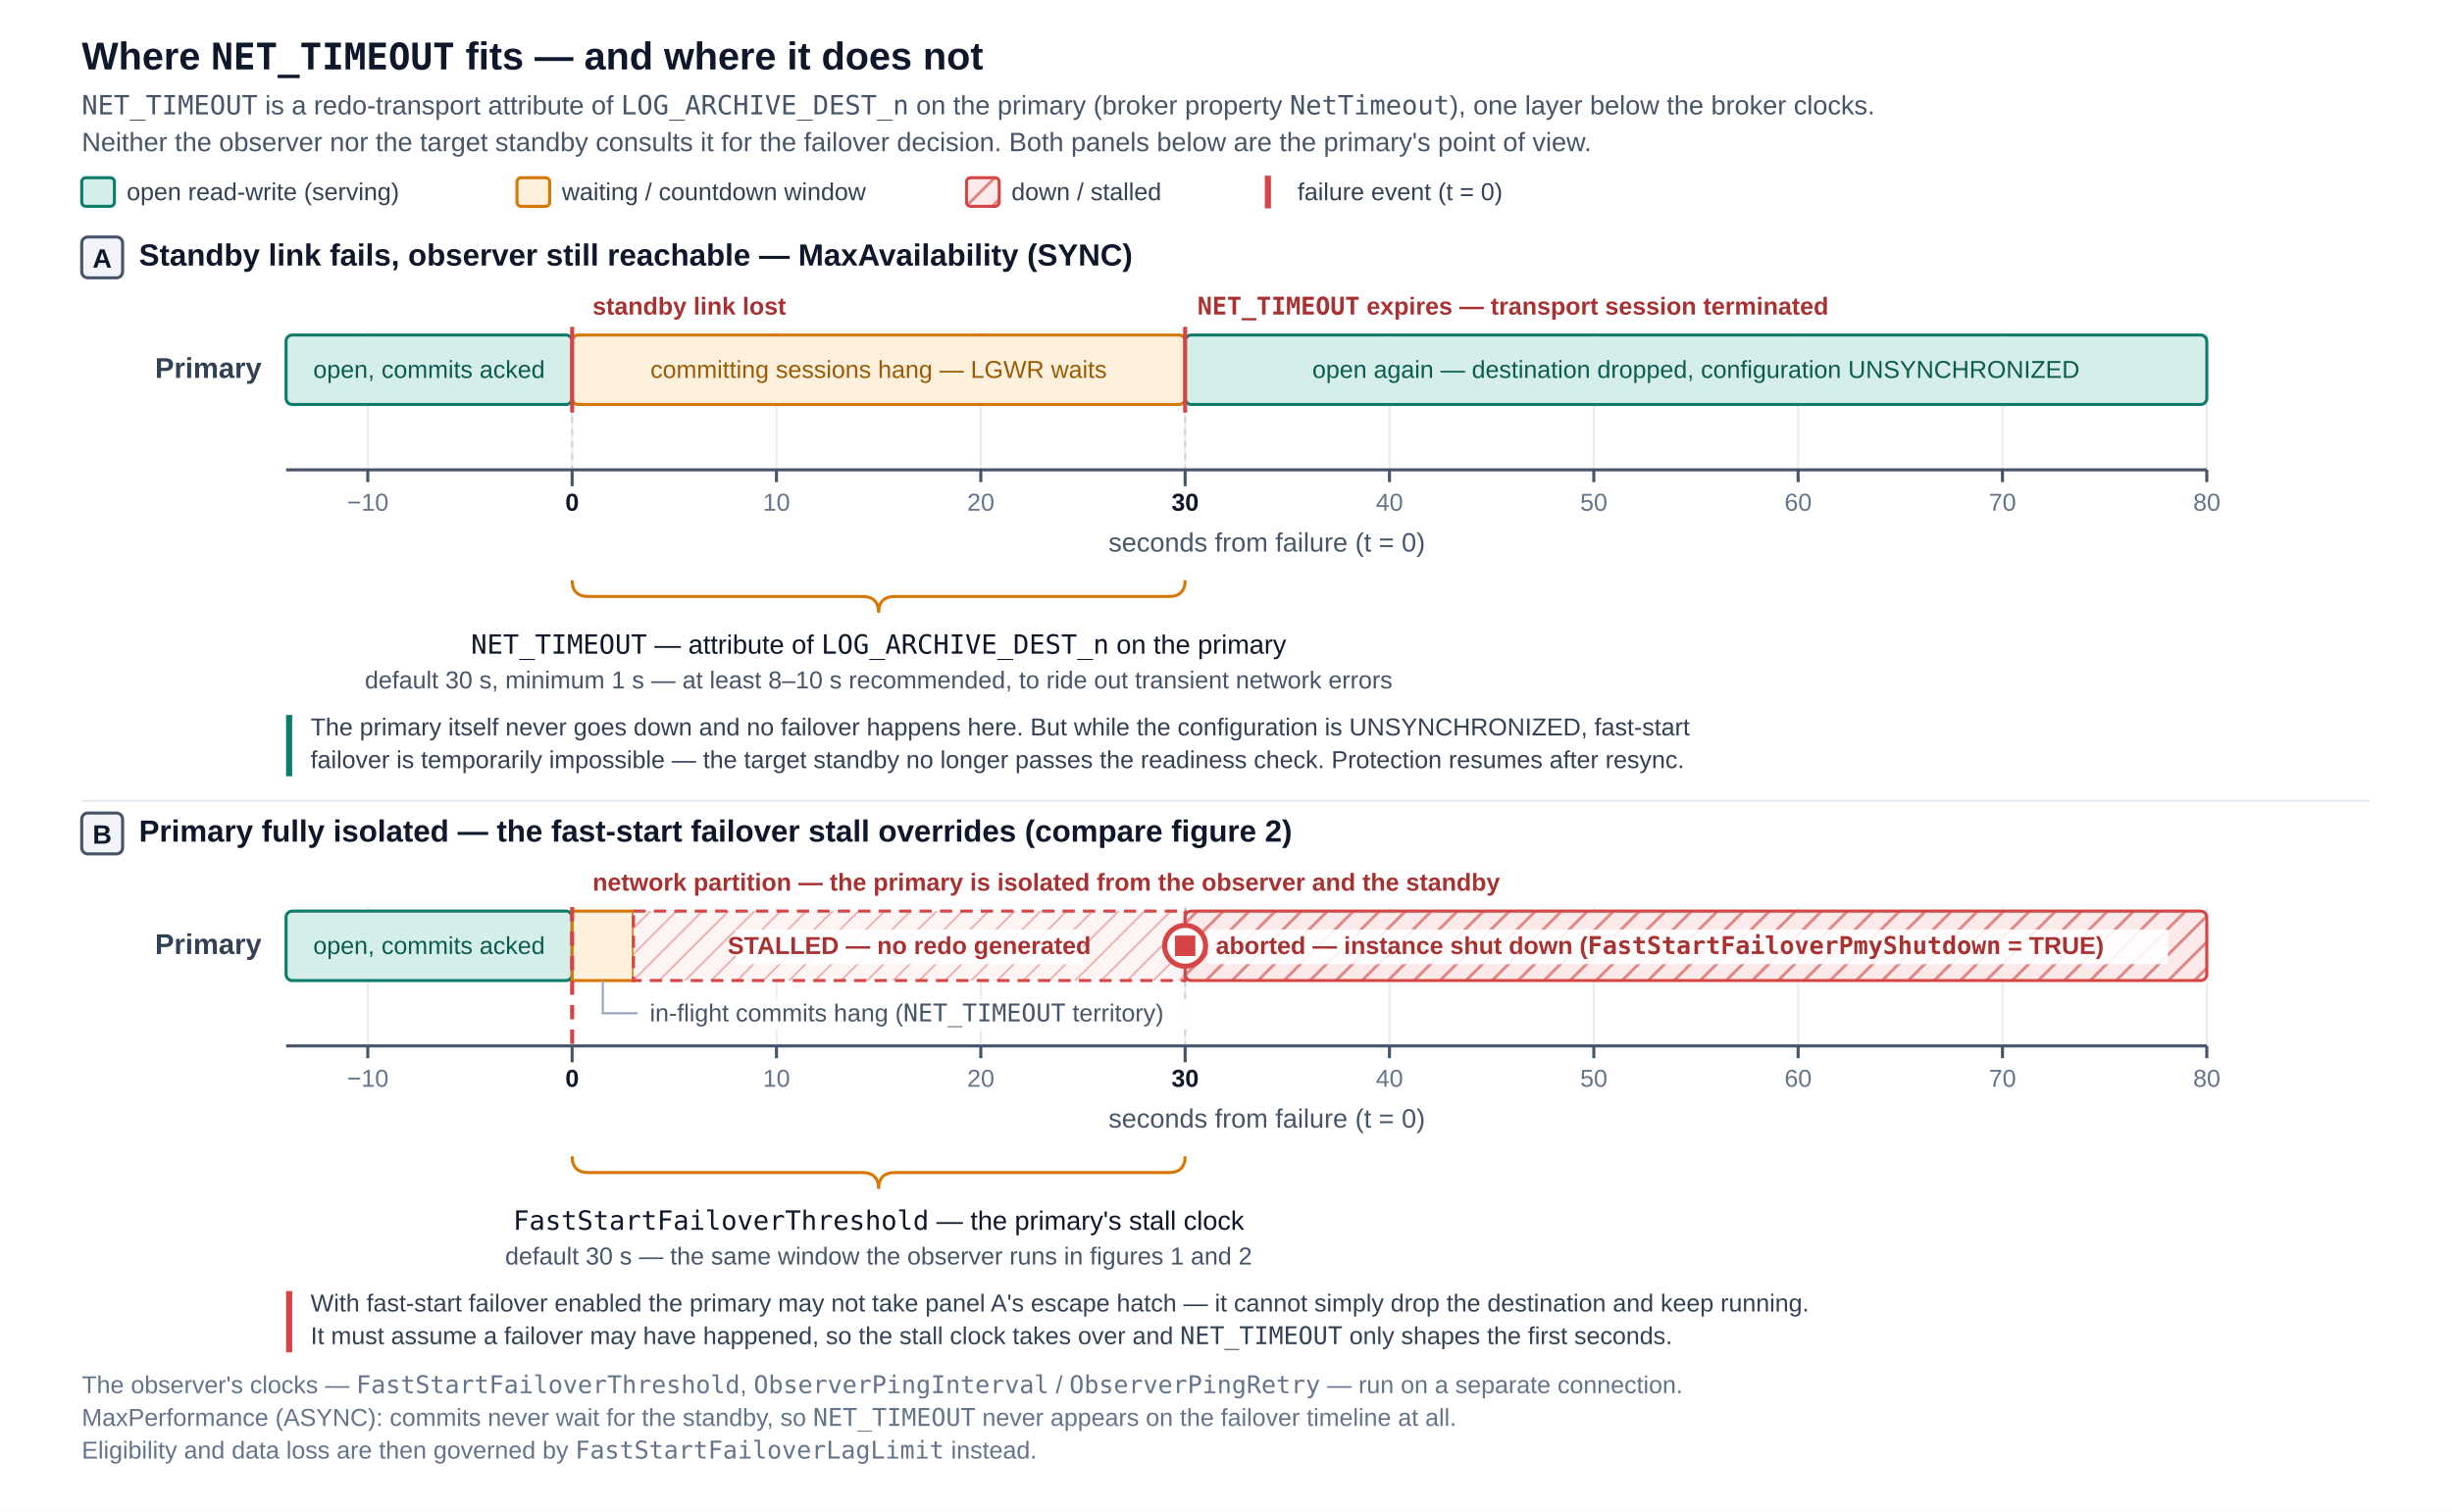
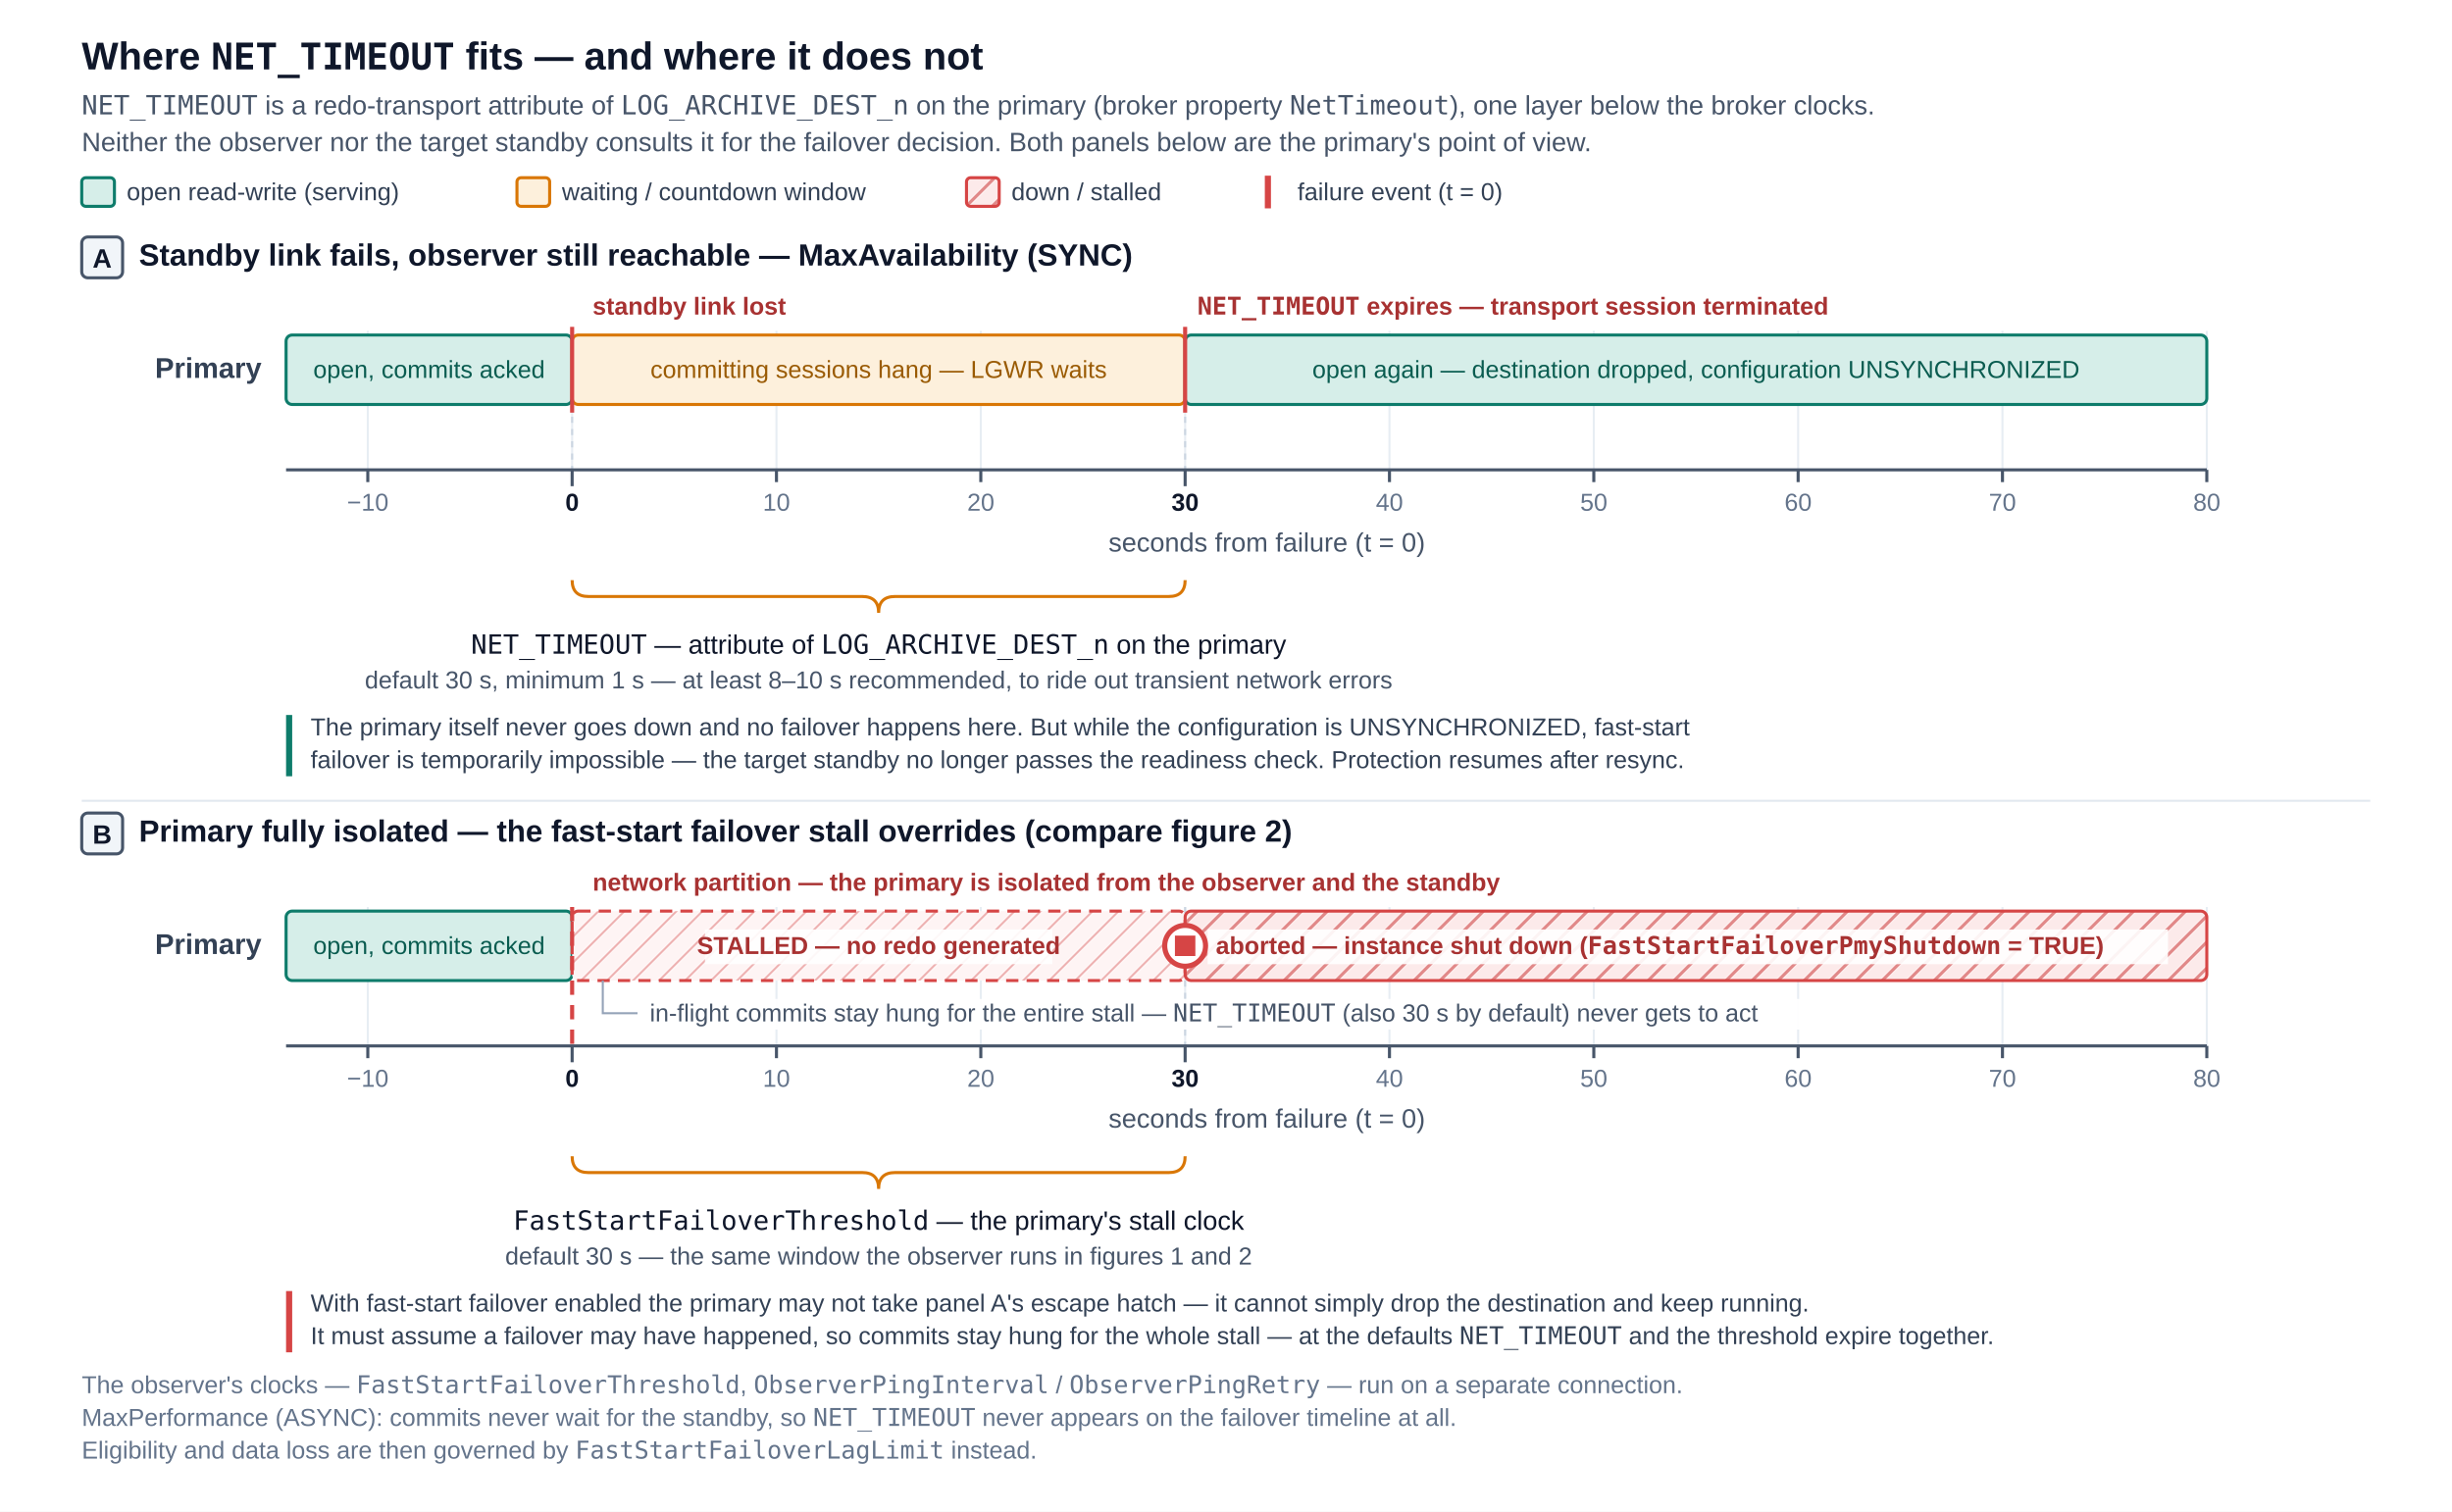
<svg xmlns="http://www.w3.org/2000/svg" viewBox="0 0 1200 740" width="1200" height="740" role="img" aria-labelledby="ttl desc">
  <defs>
    <style>
      text { font-variant-numeric: tabular-nums; font-feature-settings: "tnum"; }
      .s { font-family: Helvetica Neue, Arial, sans-serif; }
      .m { font-family: SF Mono, Menlo, Consolas, monospace; }
    </style>
    <pattern id="hatchRed" patternUnits="userSpaceOnUse" width="9" height="9" patternTransform="rotate(45)">
      <rect width="9" height="9" fill="#FCEAEA" />
      <line x1="0" y1="0" x2="0" y2="9" stroke="#E28C8C" stroke-width="3" />
    </pattern>
    <pattern id="hatchRedLight" patternUnits="userSpaceOnUse" width="9" height="9" patternTransform="rotate(45)">
      <rect width="9" height="9" fill="#FEF4F4" />
      <line x1="0" y1="0" x2="0" y2="9" stroke="#EFB6B6" stroke-width="2" />
    </pattern>
  </defs>
  <rect x="0" y="0" width="1200" height="740" fill="#FFFFFF" />
  <text class="s" x="40" y="34" font-size="19" font-weight="600" fill="#0F172A">Where <tspan class="m" font-size="18">NET_TIMEOUT</tspan> fits — and where it does not</text>
  <text class="s" x="40" y="56" font-size="13" fill="#475569">
    <tspan class="m">NET_TIMEOUT</tspan> is a redo-transport attribute of <tspan class="m">LOG_ARCHIVE_DEST_n</tspan> on the primary (broker property <tspan class="m">NetTimeout</tspan>), one layer below the broker clocks.</text>
  <text class="s" x="40" y="74" font-size="13" fill="#475569">Neither the observer nor the target standby consults it for the failover decision. Both panels below are the primary's point of view.</text>
  <g>
    <rect x="40" y="87" width="16" height="14" rx="2" fill="#D6EEE9" stroke="#0E7C6B" stroke-width="1.5" />
    <text class="s" x="62" y="98" font-size="12" fill="#334155">open read-write (serving)</text>
    <rect x="253" y="87" width="16" height="14" rx="2" fill="#FDF0DC" stroke="#D97706" stroke-width="1.5" />
    <text class="s" x="275" y="98" font-size="12" fill="#334155">waiting / countdown window</text>
    <rect x="473" y="87" width="16" height="14" rx="2" fill="url(#hatchRed)" stroke="#D64545" stroke-width="1.5" />
    <text class="s" x="495" y="98" font-size="12" fill="#334155">down / stalled</text>
    <rect x="619" y="86" width="3" height="16" fill="#D64545" />
    <text class="s" x="635" y="98" font-size="12" fill="#334155">failure event (t = 0)</text>
  </g>
  <rect x="40" y="116" width="20" height="20" rx="3" fill="#F1F5F9" stroke="#475569" stroke-width="1.5" />
  <text class="s" x="50" y="131" font-size="13" font-weight="600" fill="#0F172A" text-anchor="middle">A</text>
  <text class="s" x="68" y="130" font-size="15" font-weight="600" fill="#0F172A">Standby link fails, observer still reachable — MaxAvailability (SYNC)</text>
  <g stroke="#E7EDF3" stroke-width="1">
    <line x1="180" y1="162" x2="180" y2="230" />
    <line x1="280" y1="162" x2="280" y2="230" />
    <line x1="380" y1="162" x2="380" y2="230" />
    <line x1="480" y1="162" x2="480" y2="230" />
    <line x1="580" y1="162" x2="580" y2="230" />
    <line x1="680" y1="162" x2="680" y2="230" />
    <line x1="780" y1="162" x2="780" y2="230" />
    <line x1="880" y1="162" x2="880" y2="230" />
    <line x1="980" y1="162" x2="980" y2="230" />
    <line x1="1080" y1="162" x2="1080" y2="230" />
  </g>
  <g stroke="#CBD5E1" stroke-width="1" stroke-dasharray="3 3">
    <line x1="280" y1="162" x2="280" y2="230" />
    <line x1="580" y1="162" x2="580" y2="230" />
  </g>
  <text class="s" x="290" y="154" font-size="12" font-weight="600" fill="#A83232">standby link lost</text>
  <text class="s" x="586" y="154" font-size="12" font-weight="600" fill="#A83232">
    <tspan class="m">NET_TIMEOUT</tspan> expires — transport session terminated</text>
  <text class="s" x="128" y="185" font-size="14" font-weight="600" fill="#334155" text-anchor="end">Primary</text>
  <rect x="140" y="164" width="140" height="34" rx="3" fill="#D6EEE9" stroke="#0E7C6B" stroke-width="1.5" />
  <text class="s" x="210" y="185" font-size="12" fill="#0A5C50" text-anchor="middle">open, commits acked</text>
  <rect x="280" y="164" width="300" height="34" rx="3" fill="#FDF0DC" stroke="#D97706" stroke-width="1.5" />
  <text class="s" x="430" y="185" font-size="12" fill="#9A5B04" text-anchor="middle">committing sessions hang — LGWR waits</text>
  <rect x="580" y="164" width="500" height="34" rx="3" fill="#D6EEE9" stroke="#0E7C6B" stroke-width="1.5" />
  <text class="s" x="830" y="185" font-size="12" fill="#0A5C50" text-anchor="middle">open again — destination dropped, configuration UNSYNCHRONIZED</text>
  <line x1="280" y1="160" x2="280" y2="202" stroke="#D64545" stroke-width="2" />
  <line x1="580" y1="160" x2="580" y2="202" stroke="#D64545" stroke-width="2" />
  <line x1="140" y1="230" x2="1080" y2="230" stroke="#475569" stroke-width="1.5" />
  <g stroke="#475569" stroke-width="1.5">
    <line x1="180" y1="230" x2="180" y2="236" />
    <line x1="280" y1="230" x2="280" y2="238" />
    <line x1="380" y1="230" x2="380" y2="236" />
    <line x1="480" y1="230" x2="480" y2="236" />
    <line x1="580" y1="230" x2="580" y2="238" />
    <line x1="680" y1="230" x2="680" y2="236" />
    <line x1="780" y1="230" x2="780" y2="236" />
    <line x1="880" y1="230" x2="880" y2="236" />
    <line x1="980" y1="230" x2="980" y2="236" />
    <line x1="1080" y1="230" x2="1080" y2="236" />
  </g>
  <g class="s" font-size="12" fill="#64748B" text-anchor="middle">
    <text x="180" y="250">−10</text>
    <text x="280" y="250" fill="#0F172A" font-weight="600">0</text>
    <text x="380" y="250">10</text>
    <text x="480" y="250">20</text>
    <text x="580" y="250" fill="#0F172A" font-weight="600">30</text>
    <text x="680" y="250">40</text>
    <text x="780" y="250">50</text>
    <text x="880" y="250">60</text>
    <text x="980" y="250">70</text>
    <text x="1080" y="250">80</text>
  </g>
  <text class="s" x="620" y="270" font-size="13" fill="#475569" text-anchor="middle">seconds from failure (t = 0)</text>
  <path d="M 280,284 Q 280,292 288,292 L 422,292 Q 430,292 430,300 Q 430,292 438,292 L 572,292 Q 580,292 580,284" fill="none" stroke="#D97706" stroke-width="1.5" />
  <text class="s" x="430" y="320" font-size="13" fill="#0F172A" text-anchor="middle">
    <tspan class="m">NET_TIMEOUT</tspan> — attribute of <tspan class="m">LOG_ARCHIVE_DEST_n</tspan> on the primary</text>
  <text class="s" x="430" y="337" font-size="12" fill="#475569" text-anchor="middle">default 30 s, minimum 1 s — at least 8–10 s recommended, to ride out transient network errors</text>
  <rect x="140" y="350" width="3" height="30" fill="#0E7C6B" />
  <text class="s" x="152" y="360" font-size="12" fill="#334155">The primary itself never goes down and no failover happens here. But while the configuration is UNSYNCHRONIZED, fast-start</text>
  <text class="s" x="152" y="376" font-size="12" fill="#334155">failover is temporarily impossible — the target standby no longer passes the readiness check. Protection resumes after resync.</text>
  <line x1="40" y1="392" x2="1160" y2="392" stroke="#E2E8F0" stroke-width="1" />
  <rect x="40" y="398" width="20" height="20" rx="3" fill="#F1F5F9" stroke="#475569" stroke-width="1.5" />
  <text class="s" x="50" y="413" font-size="13" font-weight="600" fill="#0F172A" text-anchor="middle">B</text>
  <text class="s" x="68" y="412" font-size="15" font-weight="600" fill="#0F172A">Primary fully isolated — the fast-start failover stall overrides (compare figure 2)</text>
  <g stroke="#E7EDF3" stroke-width="1">
    <line x1="180" y1="444" x2="180" y2="512" />
    <line x1="380" y1="444" x2="380" y2="512" />
    <line x1="480" y1="444" x2="480" y2="512" />
    <line x1="580" y1="444" x2="580" y2="512" />
    <line x1="680" y1="444" x2="680" y2="512" />
    <line x1="780" y1="444" x2="780" y2="512" />
    <line x1="880" y1="444" x2="880" y2="512" />
    <line x1="980" y1="444" x2="980" y2="512" />
    <line x1="1080" y1="444" x2="1080" y2="512" />
  </g>
  <g stroke="#CBD5E1" stroke-width="1" stroke-dasharray="3 3">
    <line x1="580" y1="444" x2="580" y2="512" />
  </g>
  <text class="s" x="290" y="436" font-size="12" font-weight="600" fill="#A83232">network partition — the primary is isolated from the observer and the standby</text>
  <text class="s" x="128" y="467" font-size="14" font-weight="600" fill="#334155" text-anchor="end">Primary</text>
  <rect x="140" y="446" width="140" height="34" rx="3" fill="#D6EEE9" stroke="#0E7C6B" stroke-width="1.5" />
  <text class="s" x="210" y="467" font-size="12" fill="#0A5C50" text-anchor="middle">open, commits acked</text>
-   <rect x="280" y="446" width="30" height="34" fill="#FDF0DC" stroke="#D97706" stroke-width="1.5" />
-   <rect x="310" y="446" width="270" height="34" fill="url(#hatchRedLight)" stroke="#D64545" stroke-width="1.5" stroke-dasharray="6 4" />
-   <rect x="360" y="455" width="170" height="17" fill="#FFFFFF" opacity="0.9" />
-   <text class="s" x="445" y="467" font-size="12" font-weight="600" fill="#A83232" text-anchor="middle">STALLED — no redo generated</text>
+   <rect x="280" y="446" width="300" height="34" rx="3" fill="url(#hatchRedLight)" stroke="#D64545" stroke-width="1.5" stroke-dasharray="6 4" />
+   <rect x="345" y="455" width="170" height="17" fill="#FFFFFF" opacity="0.9" />
+   <text class="s" x="430" y="467" font-size="12" font-weight="600" fill="#A83232" text-anchor="middle">STALLED — no redo generated</text>
  <rect x="580" y="446" width="500" height="34" rx="3" fill="url(#hatchRed)" stroke="#D64545" stroke-width="1.5" />
  <rect x="591" y="455" width="470" height="17" fill="#FFFFFF" opacity="0.9" />
  <text class="s" x="595" y="467" font-size="12" font-weight="600" fill="#A83232">aborted — instance shut down (<tspan class="m">FastStartFailoverPmyShutdown</tspan> = TRUE)</text>
  <circle cx="580" cy="463" r="10" fill="#FFFFFF" stroke="#D64545" stroke-width="2.5" />
  <rect x="575" y="458" width="10" height="10" fill="#D64545" />
  <line x1="280" y1="444" x2="280" y2="512" stroke="#D64545" stroke-width="2" stroke-dasharray="7 5" />
  <polyline points="295,480 295,496 312,496" fill="none" stroke="#94A3B8" stroke-width="1" />
-   <rect x="314" y="489" width="321" height="15" fill="#FFFFFF" opacity="0.95" />
-   <text class="s" x="318" y="500" font-size="12" fill="#475569">in-flight commits hang (<tspan class="m">NET_TIMEOUT</tspan> territory)</text>
+   <rect x="314" y="489" width="650" height="15" fill="#FFFFFF" opacity="0.95" />
+   <text class="s" x="318" y="500" font-size="12" fill="#475569">in-flight commits stay hung for the entire stall — <tspan class="m">NET_TIMEOUT</tspan> (also 30 s by default) never gets to act</text>
  <line x1="140" y1="512" x2="1080" y2="512" stroke="#475569" stroke-width="1.5" />
  <g stroke="#475569" stroke-width="1.5">
    <line x1="180" y1="512" x2="180" y2="518" />
    <line x1="280" y1="512" x2="280" y2="520" />
    <line x1="380" y1="512" x2="380" y2="518" />
    <line x1="480" y1="512" x2="480" y2="518" />
    <line x1="580" y1="512" x2="580" y2="520" />
    <line x1="680" y1="512" x2="680" y2="518" />
    <line x1="780" y1="512" x2="780" y2="518" />
    <line x1="880" y1="512" x2="880" y2="518" />
    <line x1="980" y1="512" x2="980" y2="518" />
    <line x1="1080" y1="512" x2="1080" y2="518" />
  </g>
  <g class="s" font-size="12" fill="#64748B" text-anchor="middle">
    <text x="180" y="532">−10</text>
    <text x="280" y="532" fill="#0F172A" font-weight="600">0</text>
    <text x="380" y="532">10</text>
    <text x="480" y="532">20</text>
    <text x="580" y="532" fill="#0F172A" font-weight="600">30</text>
    <text x="680" y="532">40</text>
    <text x="780" y="532">50</text>
    <text x="880" y="532">60</text>
    <text x="980" y="532">70</text>
    <text x="1080" y="532">80</text>
  </g>
  <text class="s" x="620" y="552" font-size="13" fill="#475569" text-anchor="middle">seconds from failure (t = 0)</text>
  <path d="M 280,566 Q 280,574 288,574 L 422,574 Q 430,574 430,582 Q 430,574 438,574 L 572,574 Q 580,574 580,566" fill="none" stroke="#D97706" stroke-width="1.5" />
  <text class="s" x="430" y="602" font-size="13" fill="#0F172A" text-anchor="middle">
    <tspan class="m">FastStartFailoverThreshold</tspan> — the primary's stall clock</text>
  <text class="s" x="430" y="619" font-size="12" fill="#475569" text-anchor="middle">default 30 s — the same window the observer runs in figures 1 and 2</text>
  <rect x="140" y="632" width="3" height="30" fill="#D64545" />
  <text class="s" x="152" y="642" font-size="12" fill="#334155">With fast-start failover enabled the primary may not take panel A's escape hatch — it cannot simply drop the destination and keep running.</text>
-   <text class="s" x="152" y="658" font-size="12" fill="#334155">It must assume a failover may have happened, so the stall clock takes over and <tspan class="m">NET_TIMEOUT</tspan> only shapes the first seconds.</text>
+   <text class="s" x="152" y="658" font-size="12" fill="#334155">It must assume a failover may have happened, so commits stay hung for the whole stall — at the defaults <tspan class="m">NET_TIMEOUT</tspan> and the threshold expire together.</text>
  <g class="s" font-size="12" fill="#64748B">
    <text x="40" y="682">The observer's clocks — <tspan class="m">FastStartFailoverThreshold</tspan>, <tspan class="m">ObserverPingInterval</tspan> / <tspan class="m">ObserverPingRetry</tspan> — run on a separate connection.</text>
    <text x="40" y="698">MaxPerformance (ASYNC): commits never wait for the standby, so <tspan class="m">NET_TIMEOUT</tspan> never appears on the failover timeline at all.</text>
    <text x="40" y="714">Eligibility and data loss are then governed by <tspan class="m">FastStartFailoverLagLimit</tspan> instead.</text>
  </g>
</svg>
